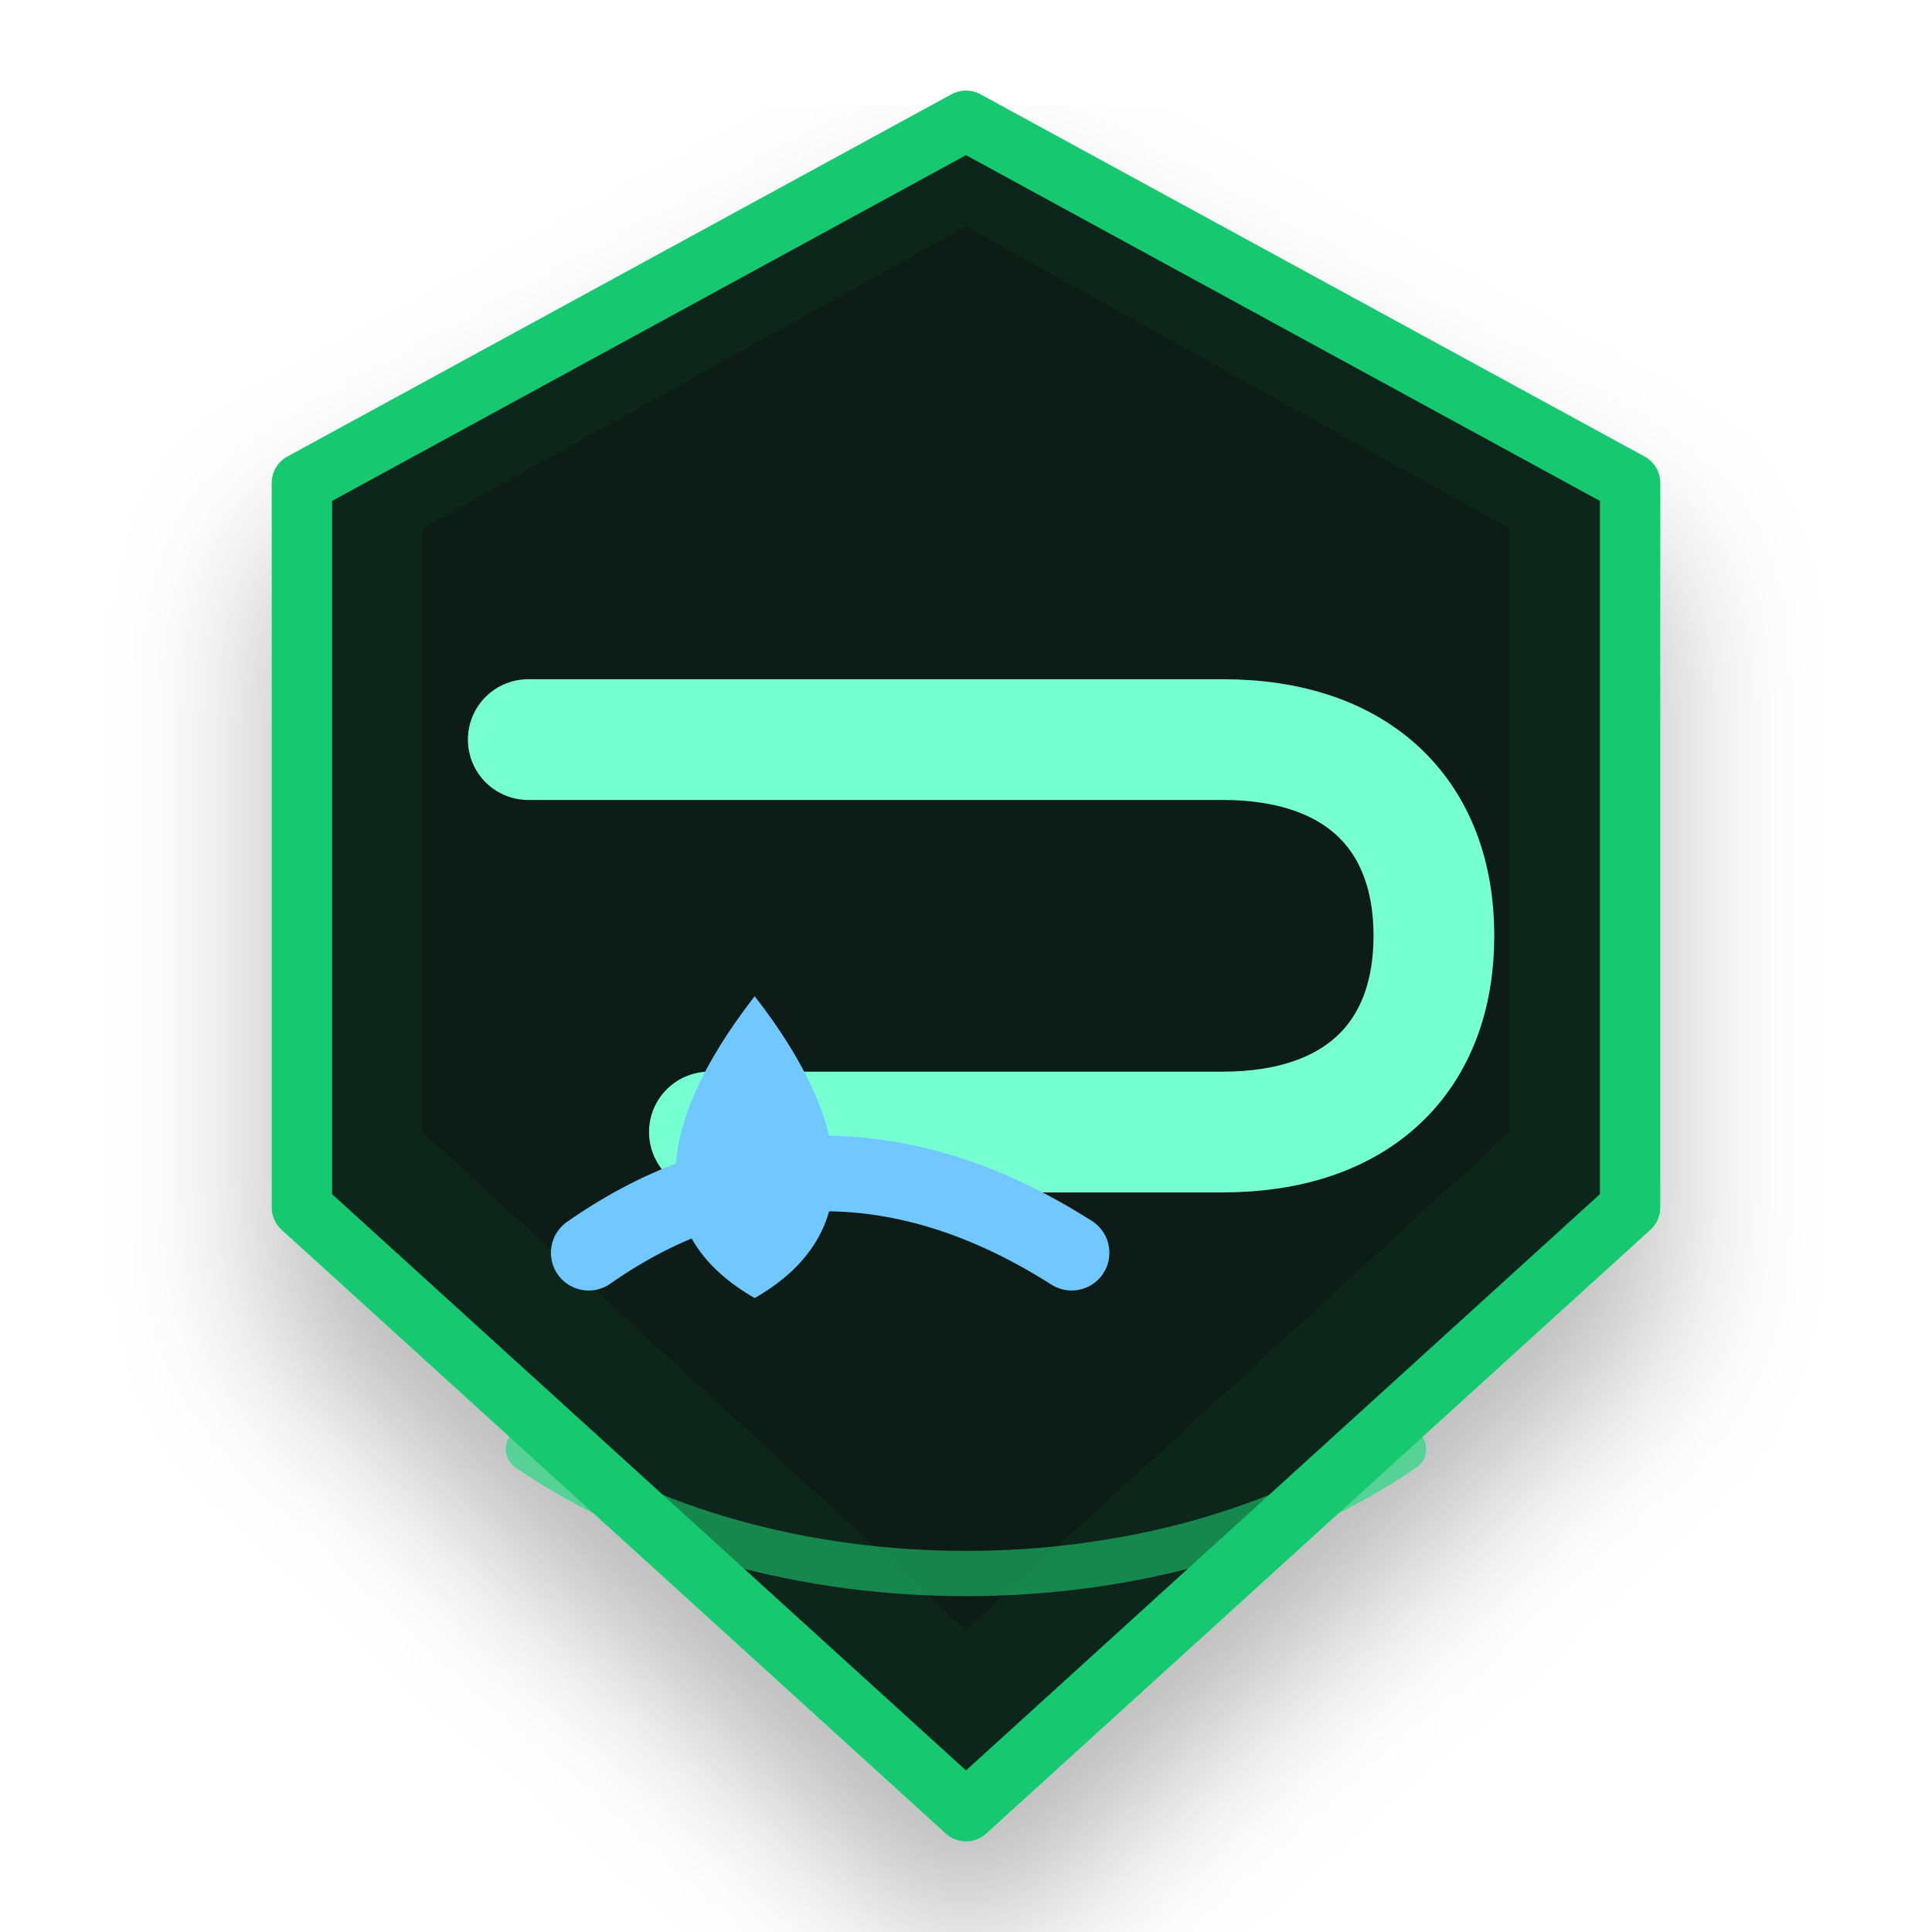
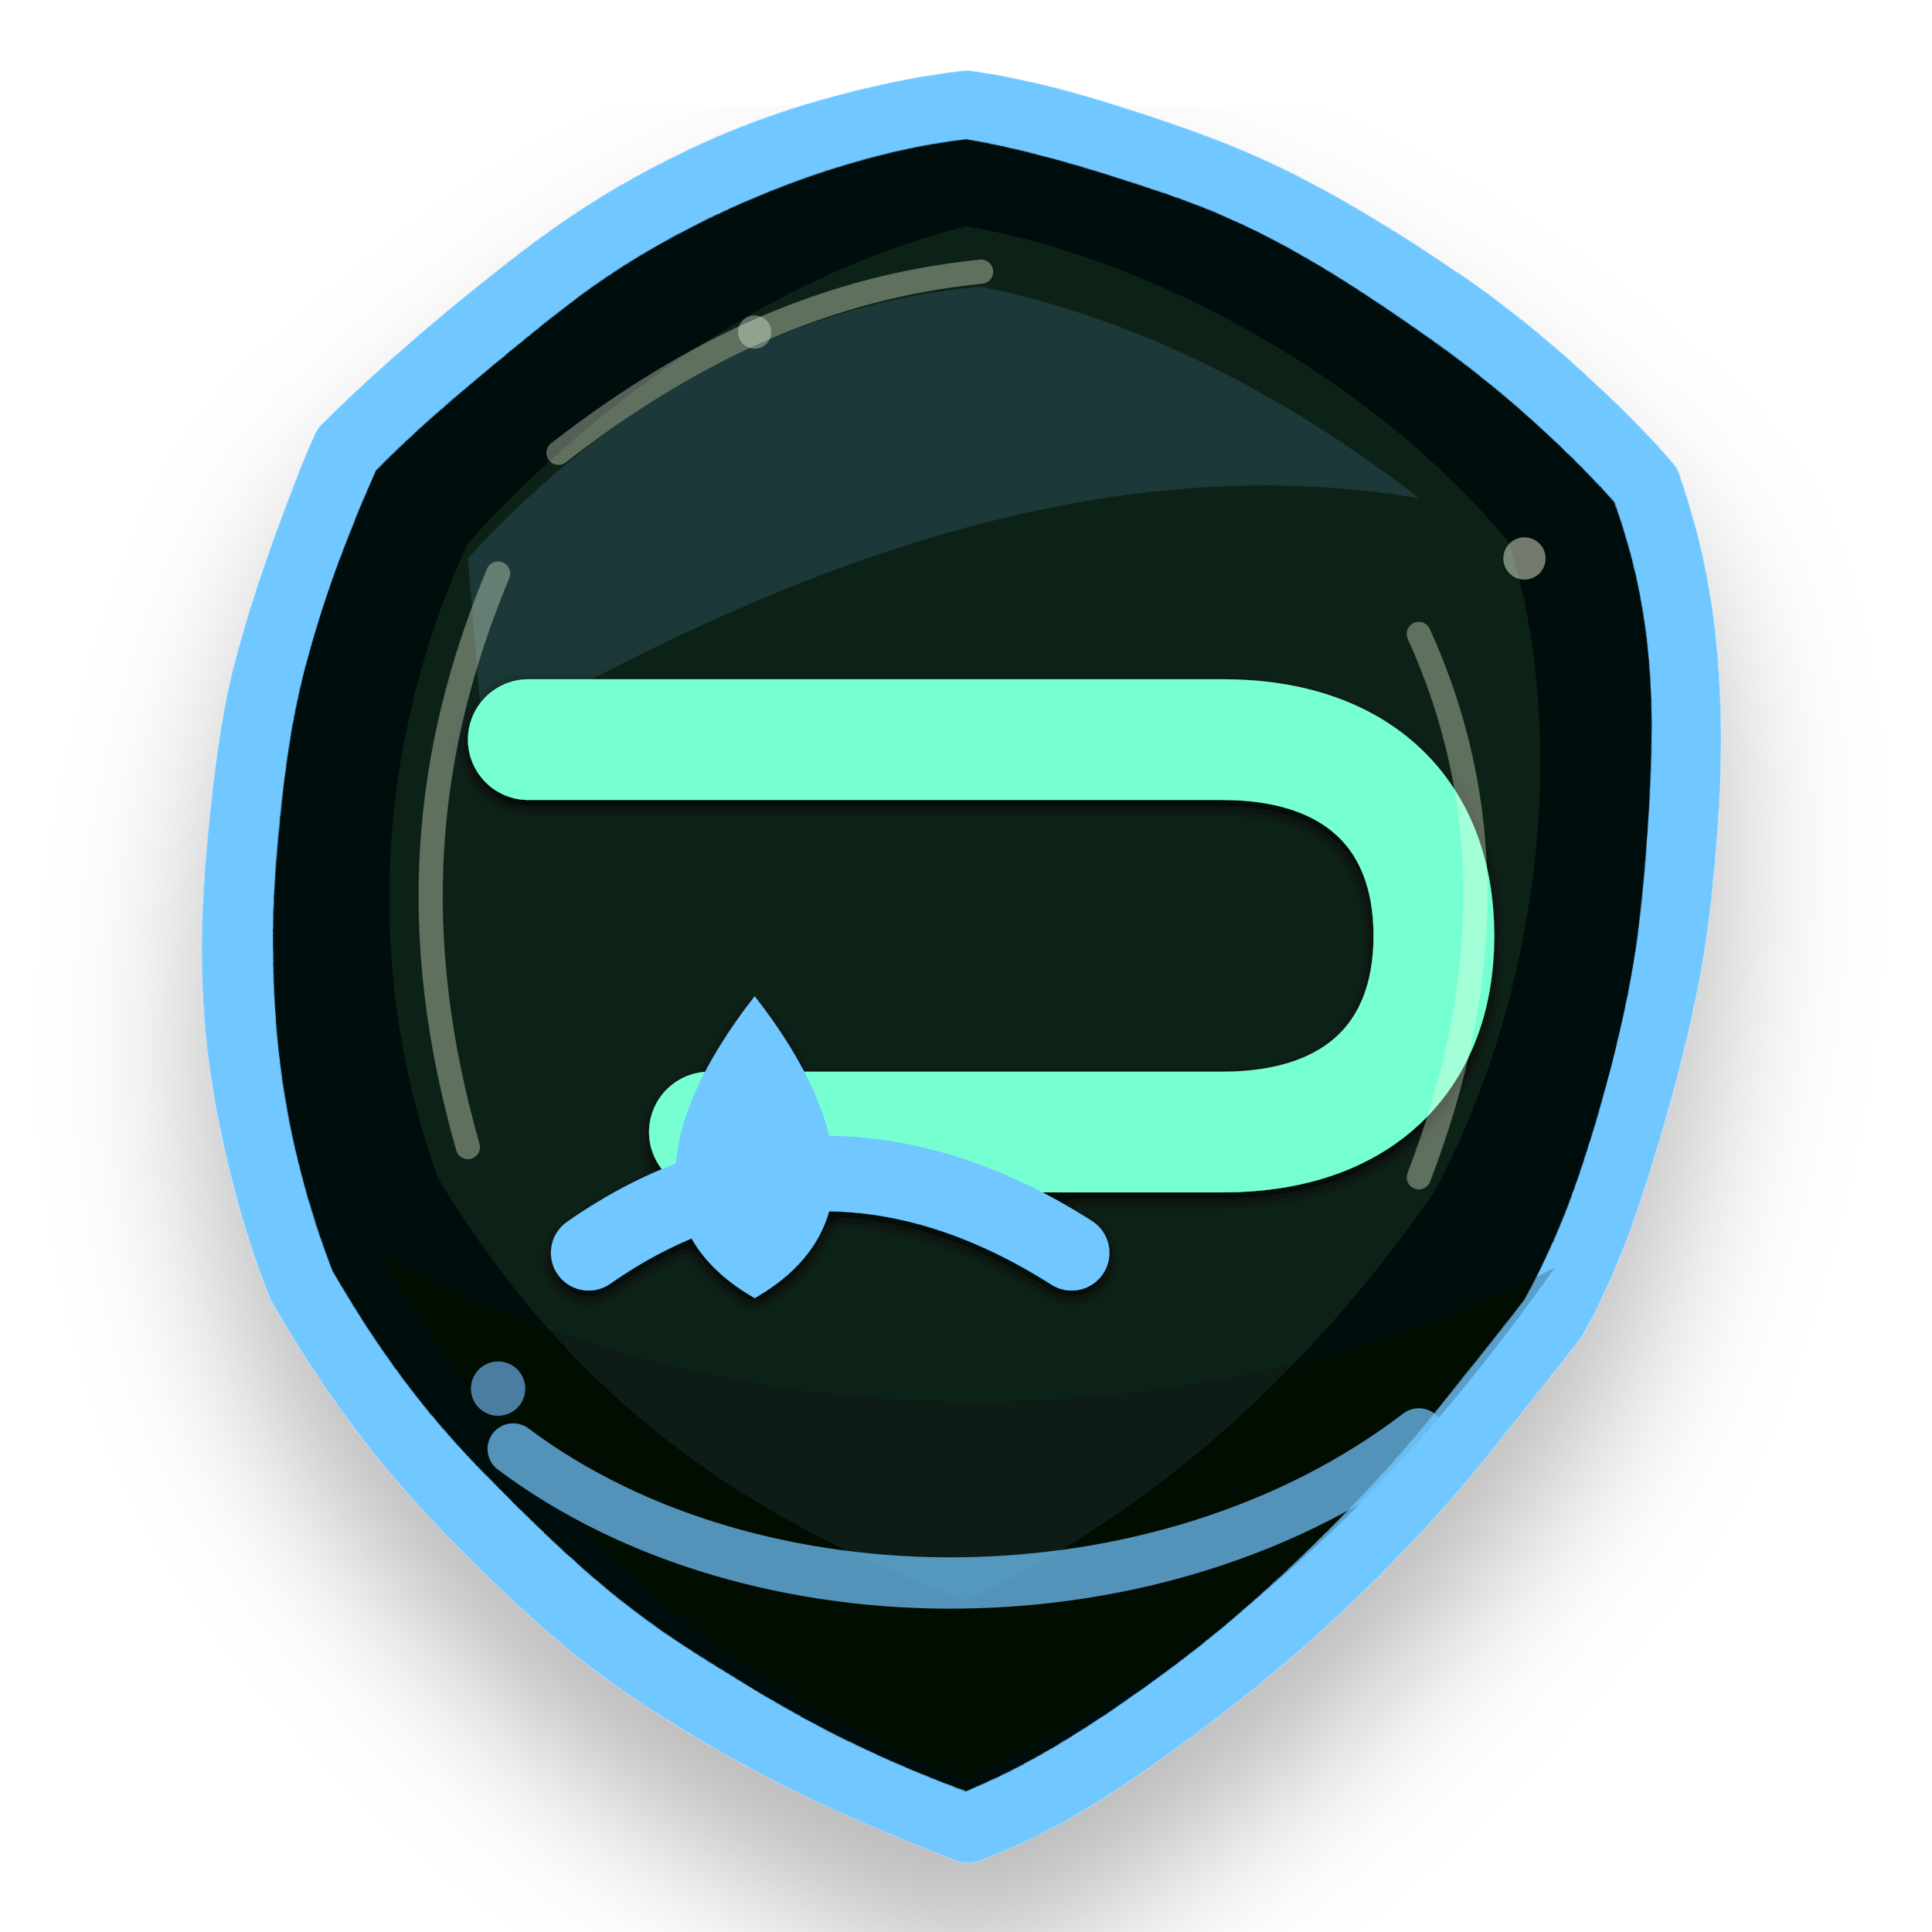
<svg xmlns="http://www.w3.org/2000/svg" viewBox="0 0 128 128" role="img" aria-label="CannaClicker item irrigation_system">
  <defs>
    <filter id="softShadow" x="-30%" y="-30%" width="160%" height="170%">
      <feDropShadow dx="0" dy="7" stdDeviation="5" flood-color="#000" flood-opacity=".28" />
    </filter>
+     <filter id="brushRough" x="-10%" y="-10%" width="120%" height="120%">
+       <feTurbulence type="fractalNoise" baseFrequency=".032" numOctaves="2" seed="8" result="noise" />
+       <feDisplacementMap in="SourceGraphic" in2="noise" scale="1.6" xChannelSelector="R" yChannelSelector="G" />
+     </filter>
+     <filter id="inkBleed" x="-18%" y="-18%" width="136%" height="136%">
+       <feGaussianBlur in="SourceAlpha" stdDeviation=".55" result="blur" />
+       <feOffset dy=".45" result="offset" />
+       <feMerge>
+         <feMergeNode in="offset" />
+         <feMergeNode in="SourceGraphic" />
+       </feMerge>
+     </filter>
+     <filter id="paperGrain" x="0" y="0" width="100%" height="100%">
+       <feTurbulence type="fractalNoise" baseFrequency=".72" numOctaves="3" stitchTiles="stitch" />
+       <feColorMatrix type="saturate" values=".18" />
+       <feComponentTransfer>
+         <feFuncA type="table" tableValues="0 .13" />
+       </feComponentTransfer>
+     </filter>
    <linearGradient id="leafGradient" x1="0" x2="1" y1="0" y2="1">
-       <stop offset="0" stop-color="#caff58" />
-       <stop offset=".48" stop-color="#19c96f" />
+       <stop offset="0" stop-color="#f4ffe3" />
+       <stop offset=".18" stop-color="#caff58" />
+       <stop offset=".58" stop-color="#19c96f" />
      <stop offset="1" stop-color="#0c7f46" />
    </linearGradient>
    <linearGradient id="goldGradient" x1="0" x2="1" y1="0" y2="1">
      <stop offset="0" stop-color="#fff0a8" />
      <stop offset=".55" stop-color="#ffd15a" />
      <stop offset="1" stop-color="#ff9f43" />
    </linearGradient>
    <linearGradient id="glassGradient" x1="0" x2="1" y1="0" y2="1">
      <stop offset="0" stop-color="#e8fff8" stop-opacity=".95" />
      <stop offset=".55" stop-color="#76ffd0" stop-opacity=".72" />
      <stop offset="1" stop-color="#71c7ff" stop-opacity=".48" />
    </linearGradient>
  </defs>
  <g filter="url(#softShadow)">
-     <path d="M64 8 108 32v48l-44 40-44-40V32Z" fill="#10251a" stroke="#19c96f" stroke-width="4" stroke-linejoin="round" />
-     <path d="M64 15 100 35v40l-36 33-36-33V35Z" fill="#0b1c13" opacity=".94" />
-     <path d="M35 49h46c9 0 14 5 14 13s-5 13-14 13H47" fill="none" stroke="#76ffd0" stroke-width="8" stroke-linecap="round" />
-     <path d="M39 83c10-7 21-7 32 0" fill="none" stroke="#71c7ff" stroke-width="5" stroke-linecap="round" />
-     <path d="M50 66c-7 9-7 16 0 20 7-4 7-11 0-20Z" fill="#71c7ff" />
-     <path d="M35 96c16 11 42 11 58 0" fill="none" stroke="#19c96f" stroke-width="3" stroke-linecap="round" opacity=".6" />
+     <path d="M64 7c14 2 33 11 45 25 6 17 2 39-6 55-12 17-25 28-39 34-18-6-33-17-44-36-7-18-5-38 3-55C35 18 49 9 64 7Z" fill="#050b08" stroke="#71c7ff" stroke-width="4.6" stroke-linejoin="round" filter="url(#brushRough)" />
+     <path d="M64 15c12 2 27 10 36 21 4 13 2 30-5 43-9 13-20 22-31 27-14-5-26-13-35-28-5-14-4-29 2-42 9-10 21-18 33-21Z" fill="#10251a" opacity=".96" />
+     <path d="M31 37c10-11 22-17 34-18 10 2 20 7 29 14-18-3-38 2-62 16Z" fill="#71c7ff" opacity=".13" />
+     <path d="M25 83c12 20 24 29 39 35 15-7 27-17 39-34-22 11-52 13-78-1Z" fill="#000" opacity=".2" />
+     <g filter="url(#inkBleed)">
+       <path d="M35 49h46c9 0 14 5 14 13s-5 13-14 13H47" fill="none" stroke="#76ffd0" stroke-width="8" stroke-linecap="round" />
+       <path d="M39 83c10-7 21-7 32 0" fill="none" stroke="#71c7ff" stroke-width="5" stroke-linecap="round" />
+       <path d="M50 66c-7 9-7 16 0 20 7-4 7-11 0-20Z" fill="#71c7ff" />
+     </g>
+     <path d="M34 96c16 12 43 12 60-1" fill="none" stroke="#71c7ff" stroke-width="3.4" stroke-linecap="round" opacity=".72" />
+     <path d="M37 30c9-7 18-11 28-12M94 42c5 11 5 23 0 36M31 76c-4-14-3-26 2-38" fill="none" stroke="#f7ffe8" stroke-width="1.6" stroke-linecap="round" opacity=".34" />
+     <circle cx="33" cy="92" r="1.8" fill="#71c7ff" opacity=".62" />
+     <circle cx="101" cy="37" r="1.4" fill="#f7ffe8" opacity=".45" />
+     <circle cx="50" cy="22" r="1.1" fill="#f7ffe8" opacity=".35" />
  </g>
</svg>
